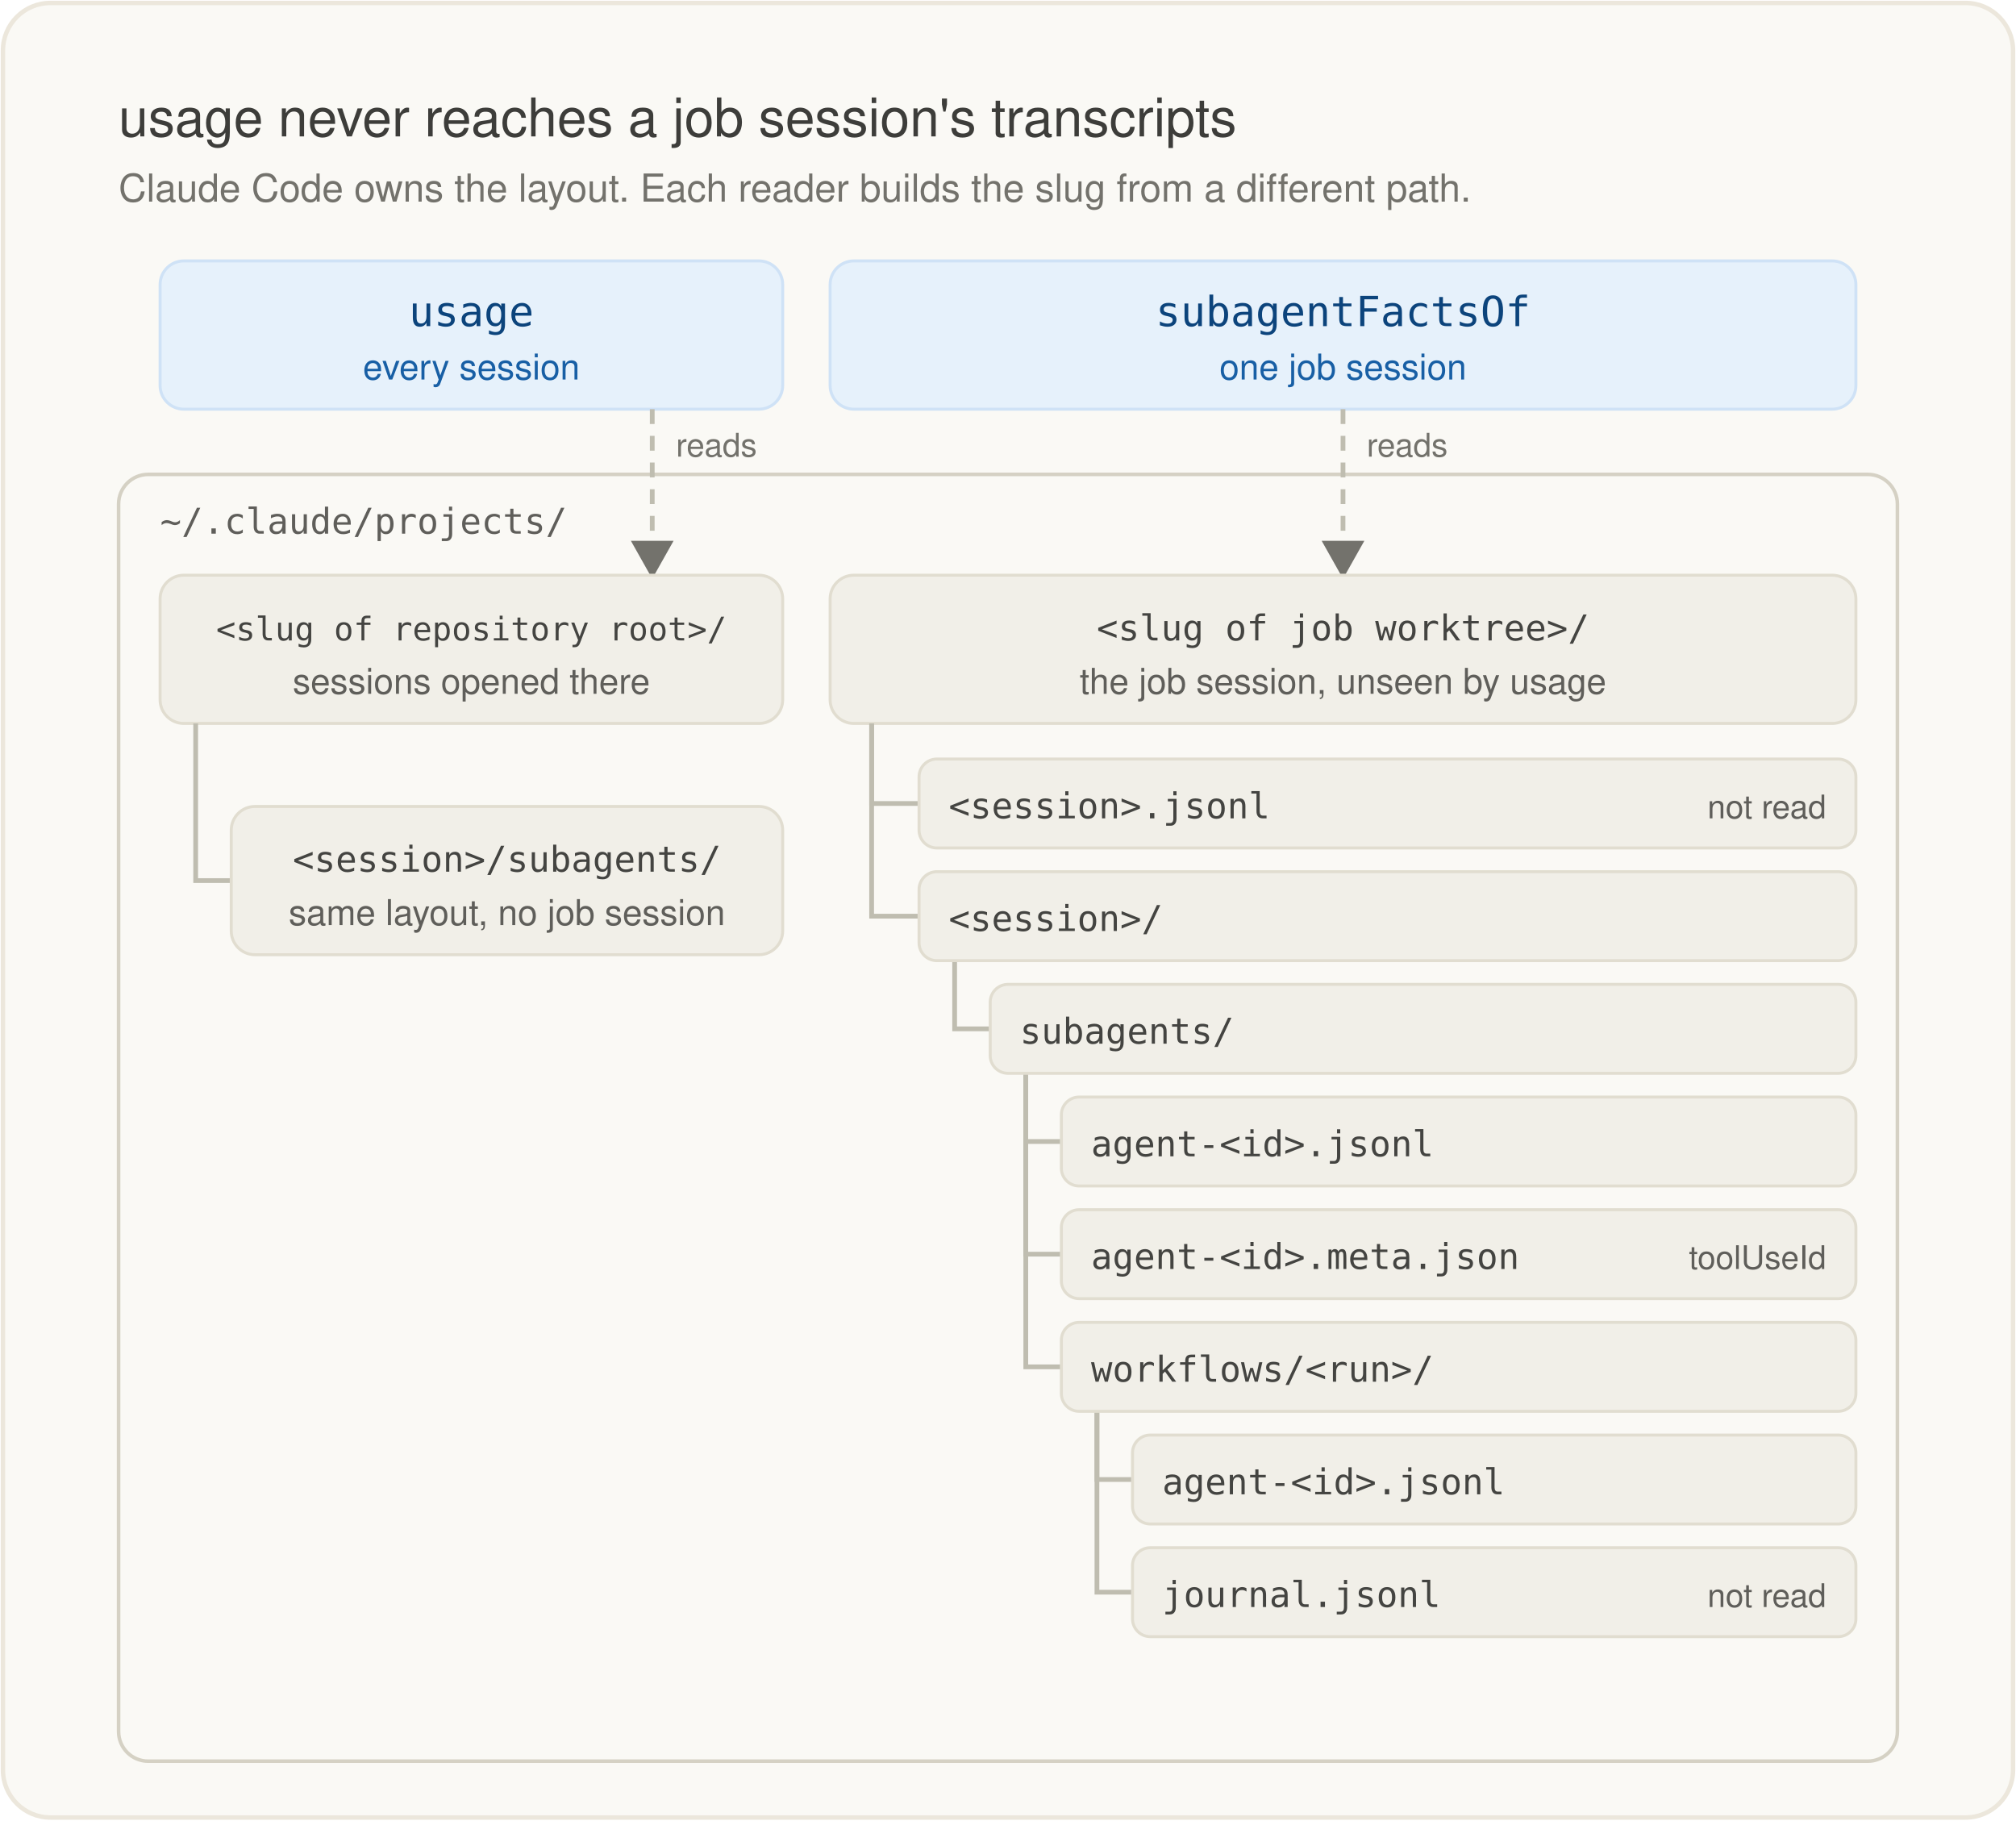
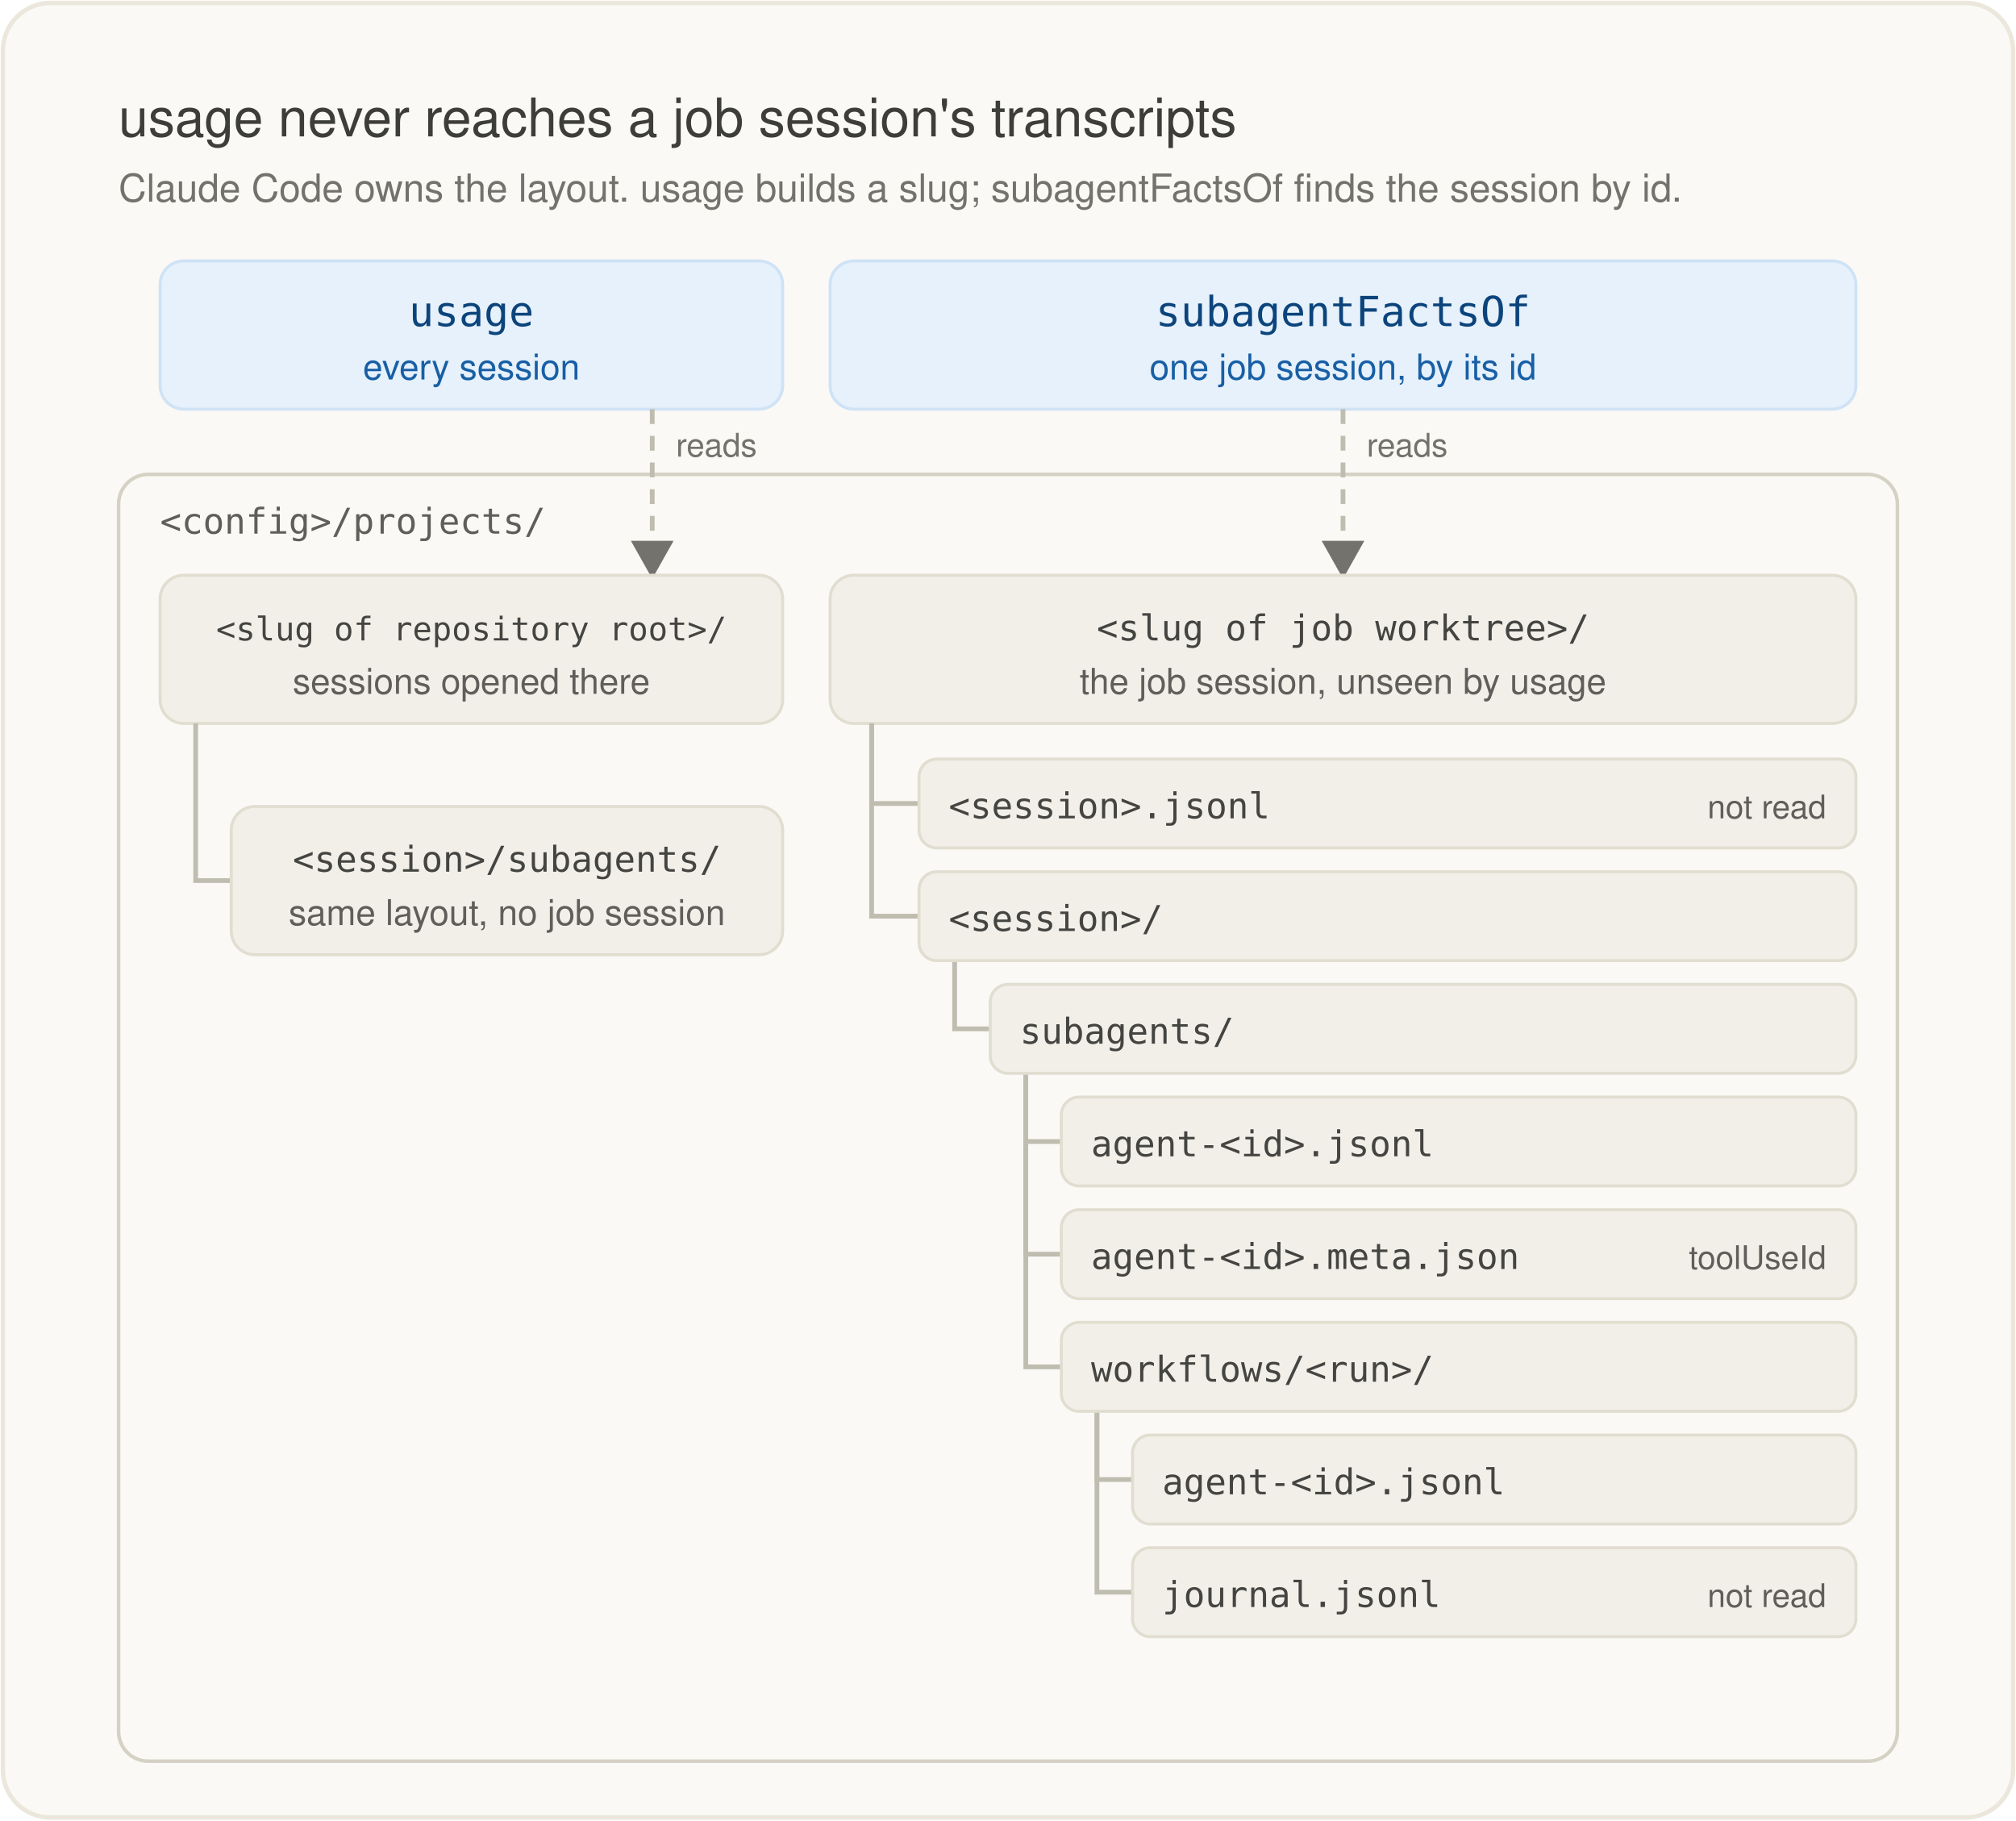
<svg xmlns="http://www.w3.org/2000/svg" width="680" height="614" viewBox="0 0 680 614" role="img" font-family="-apple-system,BlinkMacSystemFont,'Segoe UI',Helvetica,Arial,sans-serif">
  <defs>
    <marker id="ah" markerWidth="9" markerHeight="9" refX="6" refY="4.5" orient="auto">
      <path d="M0,0 L8,4.5 L0,9 z" fill="#73726c" />
    </marker>
  </defs>
  <rect x="1" y="1" width="678" height="612" rx="16" fill="#FAF9F5" stroke="#ECE7DC" stroke-width="1.5" />
  <text x="40" y="46" font-size="18" font-weight="500" fill="#3d3d3a">usage never reaches a job session's transcripts</text>
-   <text x="40" y="68" font-size="13" fill="#73726c">Claude Code owns the layout. Each reader builds the slug from a different path.</text>
+   <text x="40" y="68" font-size="13" fill="#73726c">Claude Code owns the layout. usage builds a slug; subagentFactsOf finds the session by id.</text>
  <rect x="54" y="88" width="210" height="50" rx="8" fill="#E6F1FB" stroke="#CFE2F6" />
  <text x="159.0" y="110.0" font-size="14" font-weight="500" fill="#0C447C" text-anchor="middle" font-family="ui-monospace,Menlo,Consolas,monospace">usage</text>
  <text x="159.0" y="128.0" font-size="12" fill="#185FA5" text-anchor="middle">every session</text>
  <rect x="280" y="88" width="346" height="50" rx="8" fill="#E6F1FB" stroke="#CFE2F6" />
  <text x="453.0" y="110.0" font-size="14" font-weight="500" fill="#0C447C" text-anchor="middle" font-family="ui-monospace,Menlo,Consolas,monospace">subagentFactsOf</text>
-   <text x="453.0" y="128.0" font-size="12" fill="#185FA5" text-anchor="middle">one job session</text>
+   <text x="453.0" y="128.0" font-size="12" fill="#185FA5" text-anchor="middle">one job session, by its id</text>
  <rect x="40" y="160" width="600" height="434" rx="10" fill="none" stroke="#D5D1C4" stroke-width="1.2" />
-   <text x="54" y="180" font-size="12" fill="#5F5E5A" text-anchor="start" font-family="ui-monospace,Menlo,Consolas,monospace">~/.claude/projects/</text>
+   <text x="54" y="180" font-size="12" fill="#5F5E5A" text-anchor="start" font-family="ui-monospace,Menlo,Consolas,monospace">&lt;config&gt;/projects/</text>
  <path d="M220,138 L220,192" fill="none" stroke="#bfbdb0" stroke-width="1.6" stroke-dasharray="5 4" marker-end="url(#ah)" />
  <text x="228" y="154" font-size="11" fill="#73726c" text-anchor="start">reads</text>
  <path d="M453,138 L453,192" fill="none" stroke="#bfbdb0" stroke-width="1.6" stroke-dasharray="5 4" marker-end="url(#ah)" />
  <text x="461" y="154" font-size="11" fill="#73726c" text-anchor="start">reads</text>
  <rect x="54" y="194" width="210" height="50" rx="8" fill="#F1EFE8" stroke="#E1DDD0" />
  <text x="159.0" y="216.0" font-size="11" font-weight="500" fill="#444441" text-anchor="middle" font-family="ui-monospace,Menlo,Consolas,monospace">&lt;slug of repository root&gt;/</text>
  <text x="159.0" y="234.0" font-size="12" fill="#5F5E5A" text-anchor="middle">sessions opened there</text>
  <rect x="280" y="194" width="346" height="50" rx="8" fill="#F1EFE8" stroke="#E1DDD0" />
  <text x="453.0" y="216.0" font-size="12" font-weight="500" fill="#444441" text-anchor="middle" font-family="ui-monospace,Menlo,Consolas,monospace">&lt;slug of job worktree&gt;/</text>
  <text x="453.0" y="234.0" font-size="12" fill="#5F5E5A" text-anchor="middle">the job session, unseen by usage</text>
  <path d="M66,244 L66,297 L78,297" fill="none" stroke="#bfbdb0" stroke-width="1.6" />
  <rect x="78" y="272" width="186" height="50" rx="8" fill="#F1EFE8" stroke="#E1DDD0" />
  <text x="171.0" y="294.0" font-size="12" font-weight="500" fill="#444441" text-anchor="middle" font-family="ui-monospace,Menlo,Consolas,monospace">&lt;session&gt;/subagents/</text>
  <text x="171.0" y="312.0" font-size="12" fill="#5F5E5A" text-anchor="middle">same layout, no job session</text>
  <path d="M294,244 L294,271 L310,271" fill="none" stroke="#bfbdb0" stroke-width="1.6" />
  <path d="M294,244 L294,309 L310,309" fill="none" stroke="#bfbdb0" stroke-width="1.6" />
  <path d="M322,324 L322,347 L334,347" fill="none" stroke="#bfbdb0" stroke-width="1.6" />
  <path d="M346,362 L346,385 L358,385" fill="none" stroke="#bfbdb0" stroke-width="1.6" />
  <path d="M346,362 L346,423 L358,423" fill="none" stroke="#bfbdb0" stroke-width="1.6" />
  <path d="M346,362 L346,461 L358,461" fill="none" stroke="#bfbdb0" stroke-width="1.6" />
  <path d="M370,476 L370,499 L382,499" fill="none" stroke="#bfbdb0" stroke-width="1.6" />
  <path d="M370,476 L370,537 L382,537" fill="none" stroke="#bfbdb0" stroke-width="1.6" />
  <rect x="310" y="256" width="316" height="30" rx="6" fill="#F1EFE8" stroke="#E1DDD0" />
  <text x="320" y="276" font-size="12" font-weight="500" fill="#444441" font-family="ui-monospace,Menlo,Consolas,monospace">&lt;session&gt;.jsonl</text>
  <text x="616" y="276" font-size="11" fill="#5F5E5A" text-anchor="end">not read</text>
  <rect x="310" y="294" width="316" height="30" rx="6" fill="#F1EFE8" stroke="#E1DDD0" />
  <text x="320" y="314" font-size="12" font-weight="500" fill="#444441" font-family="ui-monospace,Menlo,Consolas,monospace">&lt;session&gt;/</text>
  <rect x="334" y="332" width="292" height="30" rx="6" fill="#F1EFE8" stroke="#E1DDD0" />
  <text x="344" y="352" font-size="12" font-weight="500" fill="#444441" font-family="ui-monospace,Menlo,Consolas,monospace">subagents/</text>
  <rect x="358" y="370" width="268" height="30" rx="6" fill="#F1EFE8" stroke="#E1DDD0" />
  <text x="368" y="390" font-size="12" font-weight="500" fill="#444441" font-family="ui-monospace,Menlo,Consolas,monospace">agent-&lt;id&gt;.jsonl</text>
  <rect x="358" y="408" width="268" height="30" rx="6" fill="#F1EFE8" stroke="#E1DDD0" />
  <text x="368" y="428" font-size="12" font-weight="500" fill="#444441" font-family="ui-monospace,Menlo,Consolas,monospace">agent-&lt;id&gt;.meta.json</text>
  <text x="616" y="428" font-size="11" fill="#5F5E5A" text-anchor="end">toolUseId</text>
  <rect x="358" y="446" width="268" height="30" rx="6" fill="#F1EFE8" stroke="#E1DDD0" />
  <text x="368" y="466" font-size="12" font-weight="500" fill="#444441" font-family="ui-monospace,Menlo,Consolas,monospace">workflows/&lt;run&gt;/</text>
  <rect x="382" y="484" width="244" height="30" rx="6" fill="#F1EFE8" stroke="#E1DDD0" />
  <text x="392" y="504" font-size="12" font-weight="500" fill="#444441" font-family="ui-monospace,Menlo,Consolas,monospace">agent-&lt;id&gt;.jsonl</text>
  <rect x="382" y="522" width="244" height="30" rx="6" fill="#F1EFE8" stroke="#E1DDD0" />
  <text x="392" y="542" font-size="12" font-weight="500" fill="#444441" font-family="ui-monospace,Menlo,Consolas,monospace">journal.jsonl</text>
  <text x="616" y="542" font-size="11" fill="#5F5E5A" text-anchor="end">not read</text>
</svg>
